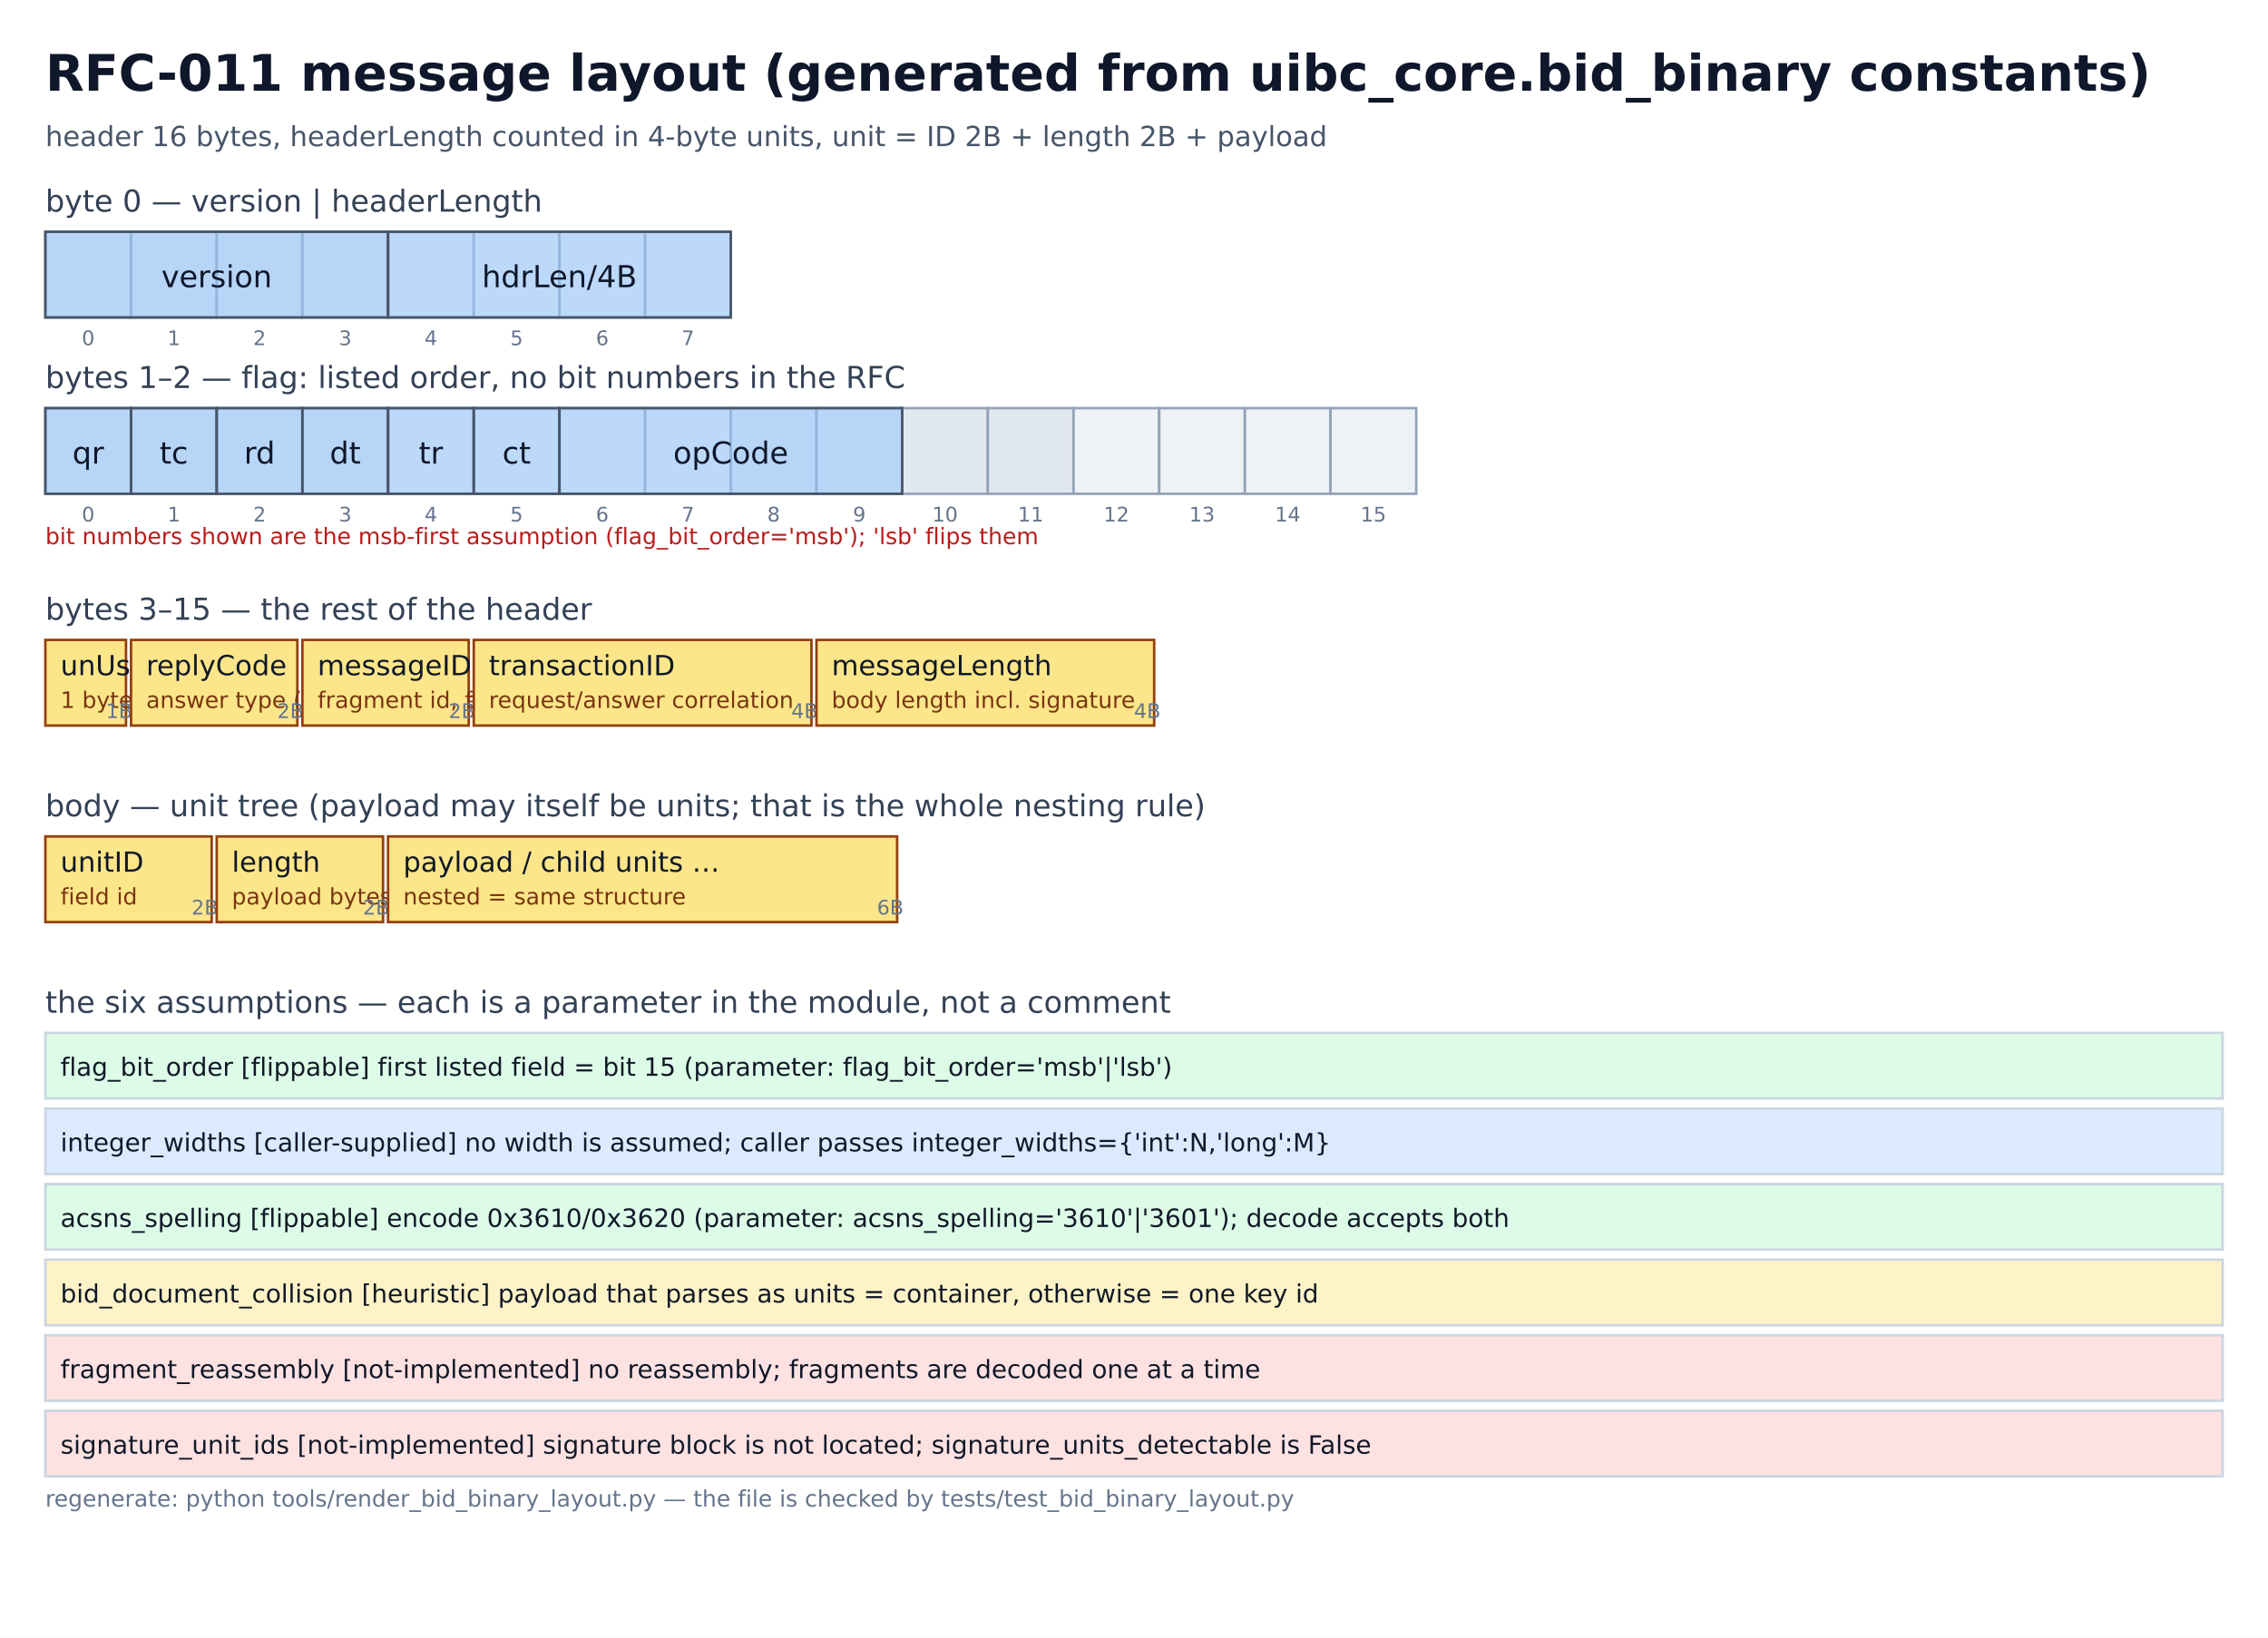
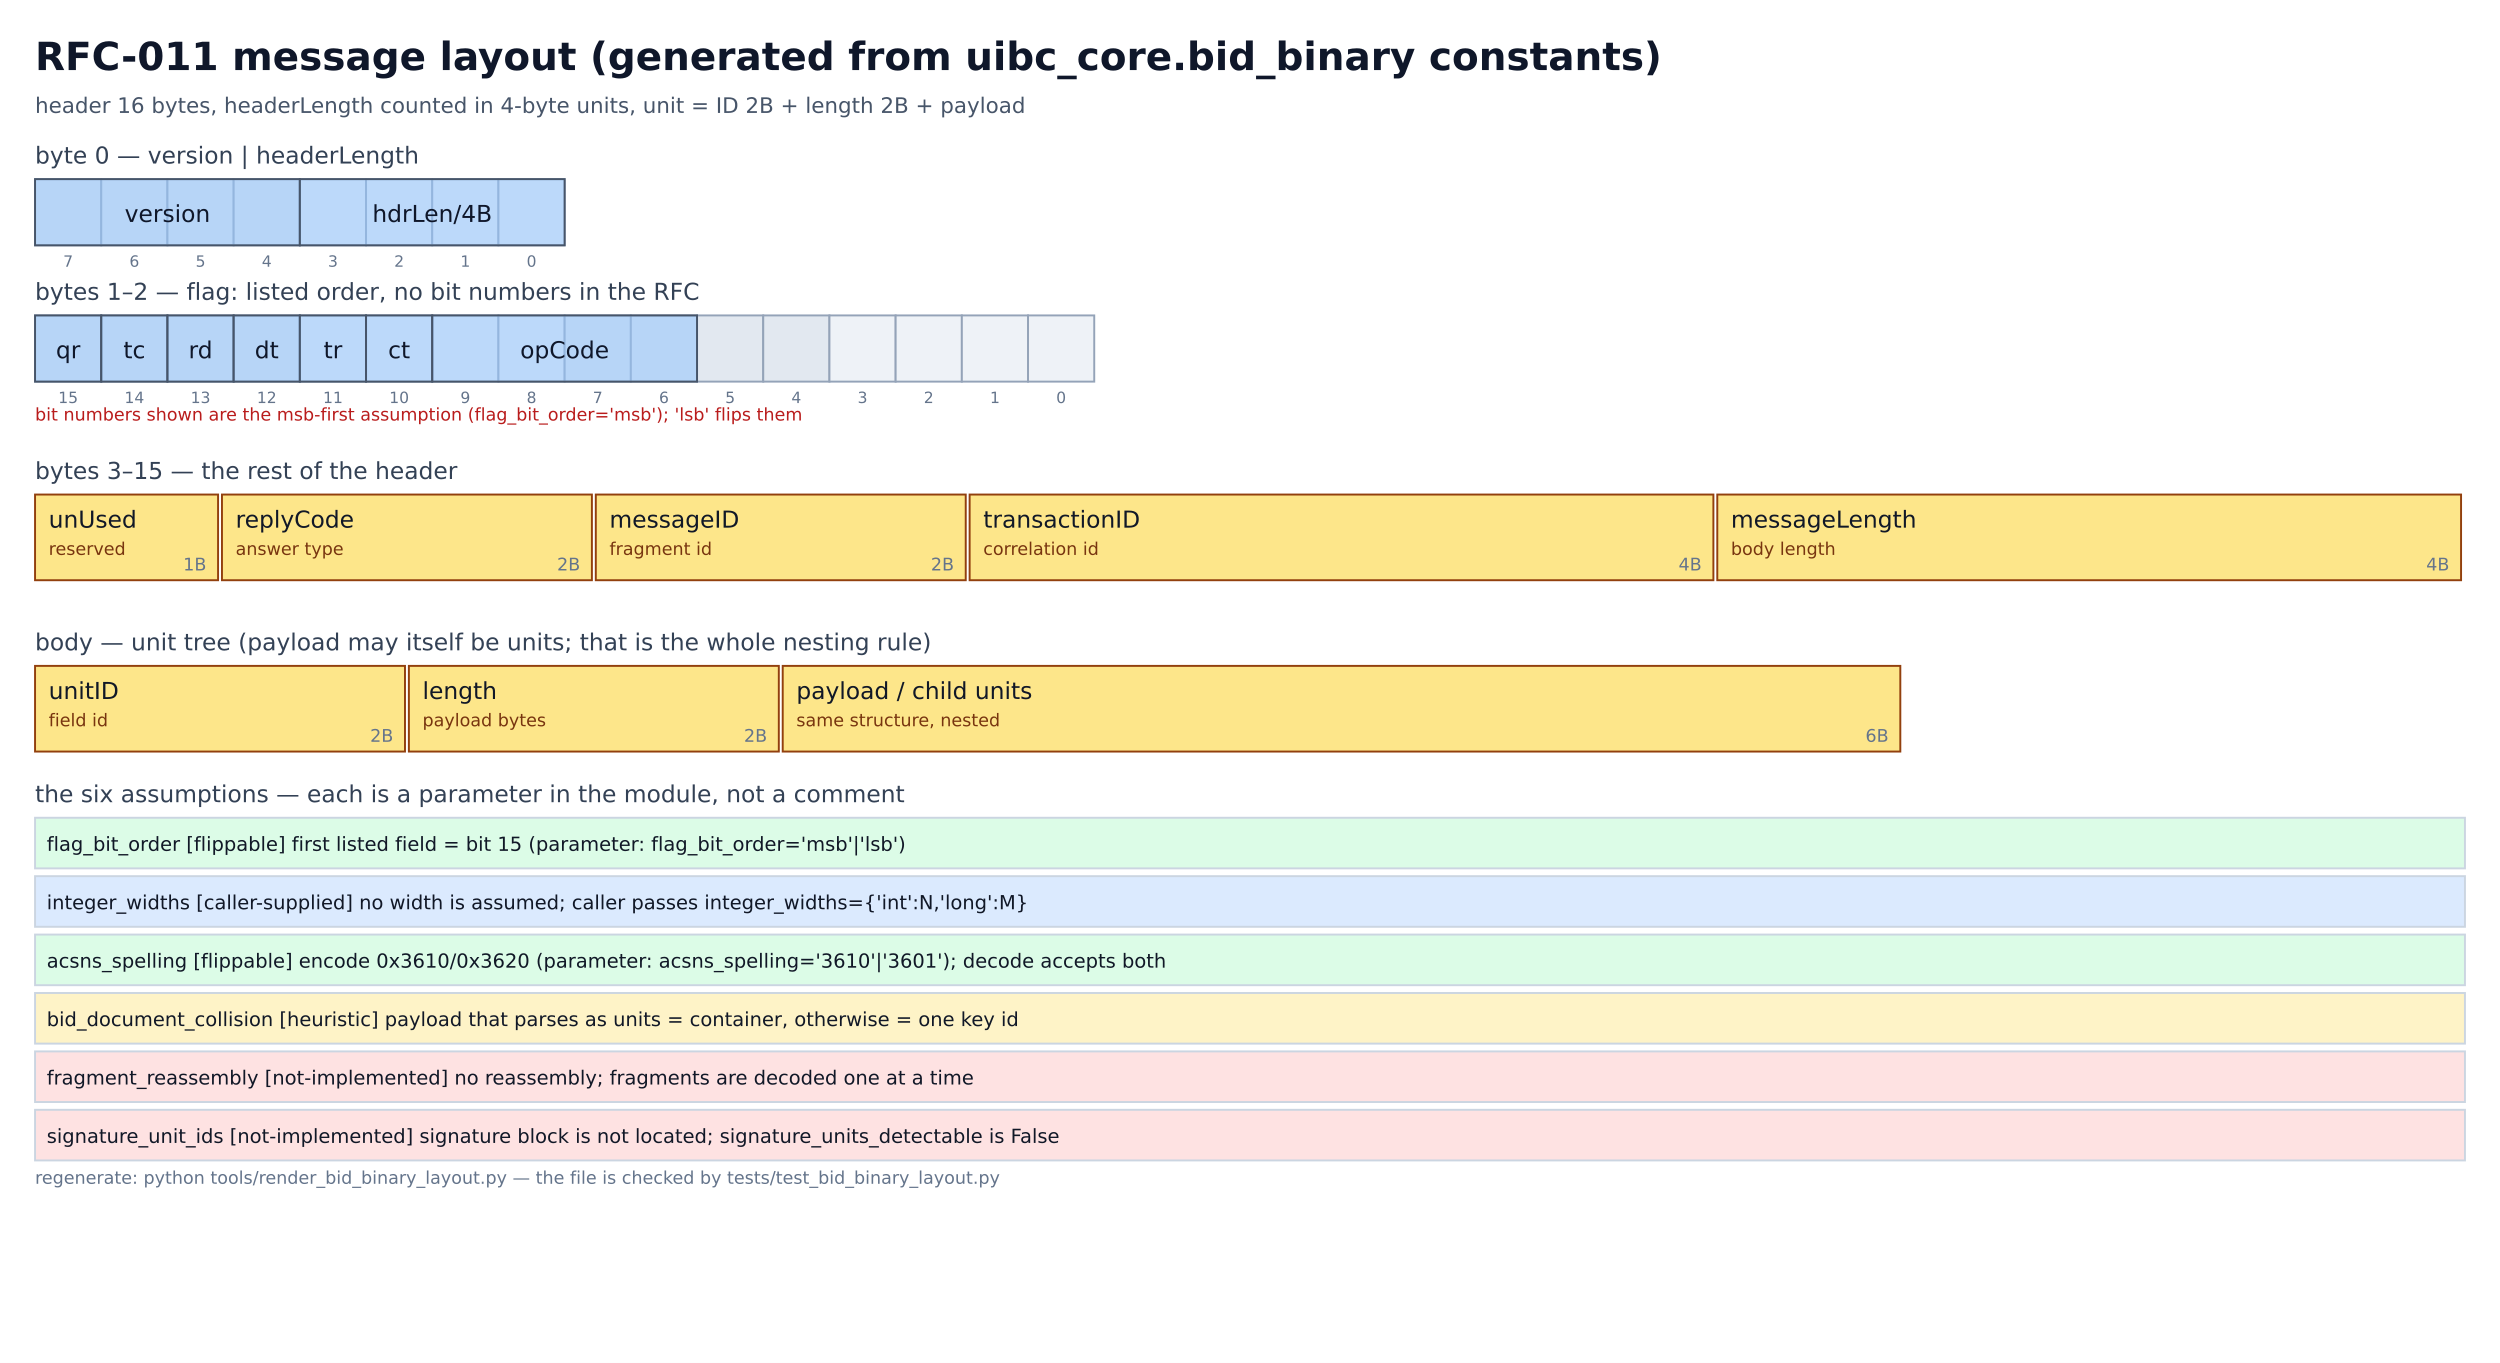
- <svg xmlns="http://www.w3.org/2000/svg" width="900" height="650" viewBox="0 0 900 650">
+ <svg xmlns="http://www.w3.org/2000/svg" width="1284" height="700" viewBox="0 0 1284 700">
  <rect width="100%" height="100%" fill="#ffffff" />
  <text x="18" y="36" font-family="DejaVu Sans, Segoe UI, sans-serif" font-size="20" font-weight="600" fill="#0f172a">RFC-011 message layout (generated from uibc_core.bid_binary constants)</text>
  <text x="18" y="58" font-family="DejaVu Sans, Segoe UI, sans-serif" font-size="11" fill="#475569">header 16 bytes, headerLength counted in 4-byte units, unit = ID 2B + length 2B + payload</text>
  <text x="18" y="84" font-family="DejaVu Sans, Segoe UI, sans-serif" font-size="12" fill="#334155">byte 0 — version | headerLength</text>
  <rect x="18" y="92" width="34" height="34" fill="#e2e8f0" stroke="#94a3b8" />
  <rect x="52" y="92" width="34" height="34" fill="#e2e8f0" stroke="#94a3b8" />
  <rect x="86" y="92" width="34" height="34" fill="#e2e8f0" stroke="#94a3b8" />
  <rect x="120" y="92" width="34" height="34" fill="#e2e8f0" stroke="#94a3b8" />
  <rect x="154" y="92" width="34" height="34" fill="#eef2f7" stroke="#94a3b8" />
  <rect x="188" y="92" width="34" height="34" fill="#eef2f7" stroke="#94a3b8" />
  <rect x="222" y="92" width="34" height="34" fill="#eef2f7" stroke="#94a3b8" />
  <rect x="256" y="92" width="34" height="34" fill="#eef2f7" stroke="#94a3b8" />
  <rect x="18" y="92" width="136" height="34" fill="#93c5fd" fill-opacity="0.55" stroke="#475569" />
  <text x="86" y="114" font-family="DejaVu Sans, Segoe UI, sans-serif" font-size="12" fill="#0f172a" text-anchor="middle">version</text>
  <rect x="154" y="92" width="136" height="34" fill="#93c5fd" fill-opacity="0.55" stroke="#475569" />
  <text x="222" y="114" font-family="DejaVu Sans, Segoe UI, sans-serif" font-size="12" fill="#0f172a" text-anchor="middle">hdrLen/4B</text>
-   <text x="35" y="137" font-family="DejaVu Sans, Segoe UI, sans-serif" font-size="8" fill="#64748b" text-anchor="middle">0</text>
-   <text x="69" y="137" font-family="DejaVu Sans, Segoe UI, sans-serif" font-size="8" fill="#64748b" text-anchor="middle">1</text>
-   <text x="103" y="137" font-family="DejaVu Sans, Segoe UI, sans-serif" font-size="8" fill="#64748b" text-anchor="middle">2</text>
-   <text x="137" y="137" font-family="DejaVu Sans, Segoe UI, sans-serif" font-size="8" fill="#64748b" text-anchor="middle">3</text>
-   <text x="171" y="137" font-family="DejaVu Sans, Segoe UI, sans-serif" font-size="8" fill="#64748b" text-anchor="middle">4</text>
-   <text x="205" y="137" font-family="DejaVu Sans, Segoe UI, sans-serif" font-size="8" fill="#64748b" text-anchor="middle">5</text>
-   <text x="239" y="137" font-family="DejaVu Sans, Segoe UI, sans-serif" font-size="8" fill="#64748b" text-anchor="middle">6</text>
-   <text x="273" y="137" font-family="DejaVu Sans, Segoe UI, sans-serif" font-size="8" fill="#64748b" text-anchor="middle">7</text>
+   <text x="35" y="137" font-family="DejaVu Sans, Segoe UI, sans-serif" font-size="8" fill="#64748b" text-anchor="middle">7</text>
+   <text x="69" y="137" font-family="DejaVu Sans, Segoe UI, sans-serif" font-size="8" fill="#64748b" text-anchor="middle">6</text>
+   <text x="103" y="137" font-family="DejaVu Sans, Segoe UI, sans-serif" font-size="8" fill="#64748b" text-anchor="middle">5</text>
+   <text x="137" y="137" font-family="DejaVu Sans, Segoe UI, sans-serif" font-size="8" fill="#64748b" text-anchor="middle">4</text>
+   <text x="171" y="137" font-family="DejaVu Sans, Segoe UI, sans-serif" font-size="8" fill="#64748b" text-anchor="middle">3</text>
+   <text x="205" y="137" font-family="DejaVu Sans, Segoe UI, sans-serif" font-size="8" fill="#64748b" text-anchor="middle">2</text>
+   <text x="239" y="137" font-family="DejaVu Sans, Segoe UI, sans-serif" font-size="8" fill="#64748b" text-anchor="middle">1</text>
+   <text x="273" y="137" font-family="DejaVu Sans, Segoe UI, sans-serif" font-size="8" fill="#64748b" text-anchor="middle">0</text>
  <text x="18" y="154" font-family="DejaVu Sans, Segoe UI, sans-serif" font-size="12" fill="#334155">bytes 1–2 — flag: listed order, no bit numbers in the RFC</text>
  <rect x="18" y="162" width="34" height="34" fill="#e2e8f0" stroke="#94a3b8" />
  <rect x="52" y="162" width="34" height="34" fill="#e2e8f0" stroke="#94a3b8" />
  <rect x="86" y="162" width="34" height="34" fill="#e2e8f0" stroke="#94a3b8" />
  <rect x="120" y="162" width="34" height="34" fill="#e2e8f0" stroke="#94a3b8" />
  <rect x="154" y="162" width="34" height="34" fill="#eef2f7" stroke="#94a3b8" />
  <rect x="188" y="162" width="34" height="34" fill="#eef2f7" stroke="#94a3b8" />
  <rect x="222" y="162" width="34" height="34" fill="#eef2f7" stroke="#94a3b8" />
  <rect x="256" y="162" width="34" height="34" fill="#eef2f7" stroke="#94a3b8" />
  <rect x="290" y="162" width="34" height="34" fill="#e2e8f0" stroke="#94a3b8" />
  <rect x="324" y="162" width="34" height="34" fill="#e2e8f0" stroke="#94a3b8" />
  <rect x="358" y="162" width="34" height="34" fill="#e2e8f0" stroke="#94a3b8" />
  <rect x="392" y="162" width="34" height="34" fill="#e2e8f0" stroke="#94a3b8" />
  <rect x="426" y="162" width="34" height="34" fill="#eef2f7" stroke="#94a3b8" />
  <rect x="460" y="162" width="34" height="34" fill="#eef2f7" stroke="#94a3b8" />
  <rect x="494" y="162" width="34" height="34" fill="#eef2f7" stroke="#94a3b8" />
  <rect x="528" y="162" width="34" height="34" fill="#eef2f7" stroke="#94a3b8" />
  <rect x="18" y="162" width="34" height="34" fill="#93c5fd" fill-opacity="0.55" stroke="#475569" />
  <text x="35" y="184" font-family="DejaVu Sans, Segoe UI, sans-serif" font-size="12" fill="#0f172a" text-anchor="middle">qr</text>
  <rect x="52" y="162" width="34" height="34" fill="#93c5fd" fill-opacity="0.55" stroke="#475569" />
  <text x="69" y="184" font-family="DejaVu Sans, Segoe UI, sans-serif" font-size="12" fill="#0f172a" text-anchor="middle">tc</text>
  <rect x="86" y="162" width="34" height="34" fill="#93c5fd" fill-opacity="0.55" stroke="#475569" />
  <text x="103" y="184" font-family="DejaVu Sans, Segoe UI, sans-serif" font-size="12" fill="#0f172a" text-anchor="middle">rd</text>
  <rect x="120" y="162" width="34" height="34" fill="#93c5fd" fill-opacity="0.55" stroke="#475569" />
  <text x="137" y="184" font-family="DejaVu Sans, Segoe UI, sans-serif" font-size="12" fill="#0f172a" text-anchor="middle">dt</text>
  <rect x="154" y="162" width="34" height="34" fill="#93c5fd" fill-opacity="0.55" stroke="#475569" />
  <text x="171" y="184" font-family="DejaVu Sans, Segoe UI, sans-serif" font-size="12" fill="#0f172a" text-anchor="middle">tr</text>
  <rect x="188" y="162" width="34" height="34" fill="#93c5fd" fill-opacity="0.55" stroke="#475569" />
  <text x="205" y="184" font-family="DejaVu Sans, Segoe UI, sans-serif" font-size="12" fill="#0f172a" text-anchor="middle">ct</text>
  <rect x="222" y="162" width="136" height="34" fill="#93c5fd" fill-opacity="0.55" stroke="#475569" />
  <text x="290" y="184" font-family="DejaVu Sans, Segoe UI, sans-serif" font-size="12" fill="#0f172a" text-anchor="middle">opCode</text>
-   <text x="35" y="207" font-family="DejaVu Sans, Segoe UI, sans-serif" font-size="8" fill="#64748b" text-anchor="middle">0</text>
-   <text x="69" y="207" font-family="DejaVu Sans, Segoe UI, sans-serif" font-size="8" fill="#64748b" text-anchor="middle">1</text>
-   <text x="103" y="207" font-family="DejaVu Sans, Segoe UI, sans-serif" font-size="8" fill="#64748b" text-anchor="middle">2</text>
-   <text x="137" y="207" font-family="DejaVu Sans, Segoe UI, sans-serif" font-size="8" fill="#64748b" text-anchor="middle">3</text>
-   <text x="171" y="207" font-family="DejaVu Sans, Segoe UI, sans-serif" font-size="8" fill="#64748b" text-anchor="middle">4</text>
-   <text x="205" y="207" font-family="DejaVu Sans, Segoe UI, sans-serif" font-size="8" fill="#64748b" text-anchor="middle">5</text>
-   <text x="239" y="207" font-family="DejaVu Sans, Segoe UI, sans-serif" font-size="8" fill="#64748b" text-anchor="middle">6</text>
-   <text x="273" y="207" font-family="DejaVu Sans, Segoe UI, sans-serif" font-size="8" fill="#64748b" text-anchor="middle">7</text>
-   <text x="307" y="207" font-family="DejaVu Sans, Segoe UI, sans-serif" font-size="8" fill="#64748b" text-anchor="middle">8</text>
-   <text x="341" y="207" font-family="DejaVu Sans, Segoe UI, sans-serif" font-size="8" fill="#64748b" text-anchor="middle">9</text>
-   <text x="375" y="207" font-family="DejaVu Sans, Segoe UI, sans-serif" font-size="8" fill="#64748b" text-anchor="middle">10</text>
-   <text x="409" y="207" font-family="DejaVu Sans, Segoe UI, sans-serif" font-size="8" fill="#64748b" text-anchor="middle">11</text>
-   <text x="443" y="207" font-family="DejaVu Sans, Segoe UI, sans-serif" font-size="8" fill="#64748b" text-anchor="middle">12</text>
-   <text x="477" y="207" font-family="DejaVu Sans, Segoe UI, sans-serif" font-size="8" fill="#64748b" text-anchor="middle">13</text>
-   <text x="511" y="207" font-family="DejaVu Sans, Segoe UI, sans-serif" font-size="8" fill="#64748b" text-anchor="middle">14</text>
-   <text x="545" y="207" font-family="DejaVu Sans, Segoe UI, sans-serif" font-size="8" fill="#64748b" text-anchor="middle">15</text>
+   <text x="35" y="207" font-family="DejaVu Sans, Segoe UI, sans-serif" font-size="8" fill="#64748b" text-anchor="middle">15</text>
+   <text x="69" y="207" font-family="DejaVu Sans, Segoe UI, sans-serif" font-size="8" fill="#64748b" text-anchor="middle">14</text>
+   <text x="103" y="207" font-family="DejaVu Sans, Segoe UI, sans-serif" font-size="8" fill="#64748b" text-anchor="middle">13</text>
+   <text x="137" y="207" font-family="DejaVu Sans, Segoe UI, sans-serif" font-size="8" fill="#64748b" text-anchor="middle">12</text>
+   <text x="171" y="207" font-family="DejaVu Sans, Segoe UI, sans-serif" font-size="8" fill="#64748b" text-anchor="middle">11</text>
+   <text x="205" y="207" font-family="DejaVu Sans, Segoe UI, sans-serif" font-size="8" fill="#64748b" text-anchor="middle">10</text>
+   <text x="239" y="207" font-family="DejaVu Sans, Segoe UI, sans-serif" font-size="8" fill="#64748b" text-anchor="middle">9</text>
+   <text x="273" y="207" font-family="DejaVu Sans, Segoe UI, sans-serif" font-size="8" fill="#64748b" text-anchor="middle">8</text>
+   <text x="307" y="207" font-family="DejaVu Sans, Segoe UI, sans-serif" font-size="8" fill="#64748b" text-anchor="middle">7</text>
+   <text x="341" y="207" font-family="DejaVu Sans, Segoe UI, sans-serif" font-size="8" fill="#64748b" text-anchor="middle">6</text>
+   <text x="375" y="207" font-family="DejaVu Sans, Segoe UI, sans-serif" font-size="8" fill="#64748b" text-anchor="middle">5</text>
+   <text x="409" y="207" font-family="DejaVu Sans, Segoe UI, sans-serif" font-size="8" fill="#64748b" text-anchor="middle">4</text>
+   <text x="443" y="207" font-family="DejaVu Sans, Segoe UI, sans-serif" font-size="8" fill="#64748b" text-anchor="middle">3</text>
+   <text x="477" y="207" font-family="DejaVu Sans, Segoe UI, sans-serif" font-size="8" fill="#64748b" text-anchor="middle">2</text>
+   <text x="511" y="207" font-family="DejaVu Sans, Segoe UI, sans-serif" font-size="8" fill="#64748b" text-anchor="middle">1</text>
+   <text x="545" y="207" font-family="DejaVu Sans, Segoe UI, sans-serif" font-size="8" fill="#64748b" text-anchor="middle">0</text>
  <text x="18" y="216" font-family="DejaVu Sans, Segoe UI, sans-serif" font-size="9" fill="#b91c1c">bit numbers shown are the msb-first assumption (flag_bit_order='msb'); 'lsb' flips them</text>
  <text x="18" y="246" font-family="DejaVu Sans, Segoe UI, sans-serif" font-size="12" fill="#334155">bytes 3–15 — the rest of the header</text>
-   <rect x="18" y="254" width="32" height="34" fill="#fde68a" stroke="#92400e" />
-   <text x="24" y="268" font-family="DejaVu Sans, Segoe UI, sans-serif" font-size="11" fill="#111827">unUsed</text>
-   <text x="24" y="281" font-family="DejaVu Sans, Segoe UI, sans-serif" font-size="9" fill="#78350f">1 byte, reserved</text>
-   <text x="42" y="285" font-family="DejaVu Sans, Segoe UI, sans-serif" font-size="8" fill="#64748b">1B</text>
-   <rect x="52" y="254" width="66" height="34" fill="#fde68a" stroke="#92400e" />
-   <text x="58" y="268" font-family="DejaVu Sans, Segoe UI, sans-serif" font-size="11" fill="#111827">replyCode</text>
-   <text x="58" y="281" font-family="DejaVu Sans, Segoe UI, sans-serif" font-size="9" fill="#78350f">answer type (§5.1.2.1.2 table)</text>
-   <text x="110" y="285" font-family="DejaVu Sans, Segoe UI, sans-serif" font-size="8" fill="#64748b">2B</text>
-   <rect x="120" y="254" width="66" height="34" fill="#fde68a" stroke="#92400e" />
-   <text x="126" y="268" font-family="DejaVu Sans, Segoe UI, sans-serif" font-size="11" fill="#111827">messageID</text>
-   <text x="126" y="281" font-family="DejaVu Sans, Segoe UI, sans-serif" font-size="9" fill="#78350f">fragment id, first = 1</text>
-   <text x="178" y="285" font-family="DejaVu Sans, Segoe UI, sans-serif" font-size="8" fill="#64748b">2B</text>
-   <rect x="188" y="254" width="134" height="34" fill="#fde68a" stroke="#92400e" />
-   <text x="194" y="268" font-family="DejaVu Sans, Segoe UI, sans-serif" font-size="11" fill="#111827">transactionID</text>
-   <text x="194" y="281" font-family="DejaVu Sans, Segoe UI, sans-serif" font-size="9" fill="#78350f">request/answer correlation</text>
-   <text x="314" y="285" font-family="DejaVu Sans, Segoe UI, sans-serif" font-size="8" fill="#64748b">4B</text>
-   <rect x="324" y="254" width="134" height="34" fill="#fde68a" stroke="#92400e" />
-   <text x="330" y="268" font-family="DejaVu Sans, Segoe UI, sans-serif" font-size="11" fill="#111827">messageLength</text>
-   <text x="330" y="281" font-family="DejaVu Sans, Segoe UI, sans-serif" font-size="9" fill="#78350f">body length incl. signature</text>
-   <text x="450" y="285" font-family="DejaVu Sans, Segoe UI, sans-serif" font-size="8" fill="#64748b">4B</text>
-   <text x="18" y="324" font-family="DejaVu Sans, Segoe UI, sans-serif" font-size="12" fill="#334155">body — unit tree (payload may itself be units; that is the whole nesting rule)</text>
-   <rect x="18" y="332" width="66" height="34" fill="#fde68a" stroke="#92400e" />
-   <text x="24" y="346" font-family="DejaVu Sans, Segoe UI, sans-serif" font-size="11" fill="#111827">unitID</text>
-   <text x="24" y="359" font-family="DejaVu Sans, Segoe UI, sans-serif" font-size="9" fill="#78350f">field id</text>
-   <text x="76" y="363" font-family="DejaVu Sans, Segoe UI, sans-serif" font-size="8" fill="#64748b">2B</text>
-   <rect x="86" y="332" width="66" height="34" fill="#fde68a" stroke="#92400e" />
-   <text x="92" y="346" font-family="DejaVu Sans, Segoe UI, sans-serif" font-size="11" fill="#111827">length</text>
-   <text x="92" y="359" font-family="DejaVu Sans, Segoe UI, sans-serif" font-size="9" fill="#78350f">payload bytes</text>
-   <text x="144" y="363" font-family="DejaVu Sans, Segoe UI, sans-serif" font-size="8" fill="#64748b">2B</text>
-   <rect x="154" y="332" width="202" height="34" fill="#fde68a" stroke="#92400e" />
-   <text x="160" y="346" font-family="DejaVu Sans, Segoe UI, sans-serif" font-size="11" fill="#111827">payload / child units …</text>
-   <text x="160" y="359" font-family="DejaVu Sans, Segoe UI, sans-serif" font-size="9" fill="#78350f">nested = same structure</text>
-   <text x="348" y="363" font-family="DejaVu Sans, Segoe UI, sans-serif" font-size="8" fill="#64748b">6B</text>
-   <text x="18" y="402" font-family="DejaVu Sans, Segoe UI, sans-serif" font-size="12" fill="#334155">the six assumptions — each is a parameter in the module, not a comment</text>
-   <rect x="18" y="410" width="864" height="26" fill="#dcfce7" stroke="#cbd5e1" />
-   <text x="24" y="427" font-family="DejaVu Sans, Segoe UI, sans-serif" font-size="10" fill="#111827">flag_bit_order [flippable] first listed field = bit 15 (parameter: flag_bit_order='msb'|'lsb')</text>
-   <rect x="18" y="440" width="864" height="26" fill="#dbeafe" stroke="#cbd5e1" />
-   <text x="24" y="457" font-family="DejaVu Sans, Segoe UI, sans-serif" font-size="10" fill="#111827">integer_widths [caller-supplied] no width is assumed; caller passes integer_widths={'int':N,'long':M}</text>
-   <rect x="18" y="470" width="864" height="26" fill="#dcfce7" stroke="#cbd5e1" />
-   <text x="24" y="487" font-family="DejaVu Sans, Segoe UI, sans-serif" font-size="10" fill="#111827">acsns_spelling [flippable] encode 0x3610/0x3620 (parameter: acsns_spelling='3610'|'3601'); decode accepts both</text>
-   <rect x="18" y="500" width="864" height="26" fill="#fef3c7" stroke="#cbd5e1" />
-   <text x="24" y="517" font-family="DejaVu Sans, Segoe UI, sans-serif" font-size="10" fill="#111827">bid_document_collision [heuristic] payload that parses as units = container, otherwise = one key id</text>
-   <rect x="18" y="530" width="864" height="26" fill="#fee2e2" stroke="#cbd5e1" />
-   <text x="24" y="547" font-family="DejaVu Sans, Segoe UI, sans-serif" font-size="10" fill="#111827">fragment_reassembly [not-implemented] no reassembly; fragments are decoded one at a time</text>
-   <rect x="18" y="560" width="864" height="26" fill="#fee2e2" stroke="#cbd5e1" />
-   <text x="24" y="577" font-family="DejaVu Sans, Segoe UI, sans-serif" font-size="10" fill="#111827">signature_unit_ids [not-implemented] signature block is not located; signature_units_detectable is False</text>
-   <text x="18" y="598" font-family="DejaVu Sans, Segoe UI, sans-serif" font-size="9" fill="#64748b">regenerate: python tools/render_bid_binary_layout.py — the file is checked by tests/test_bid_binary_layout.py</text>
+   <rect x="18" y="254" width="94" height="44" fill="#fde68a" stroke="#92400e" />
+   <text x="25" y="271" font-family="DejaVu Sans, Segoe UI, sans-serif" font-size="12" fill="#111827">unUsed</text>
+   <text x="25" y="285" font-family="DejaVu Sans, Segoe UI, sans-serif" font-size="9" fill="#78350f">reserved</text>
+   <text x="106" y="293" font-family="DejaVu Sans, Segoe UI, sans-serif" font-size="9" fill="#64748b" text-anchor="end">1B</text>
+   <rect x="114" y="254" width="190" height="44" fill="#fde68a" stroke="#92400e" />
+   <text x="121" y="271" font-family="DejaVu Sans, Segoe UI, sans-serif" font-size="12" fill="#111827">replyCode</text>
+   <text x="121" y="285" font-family="DejaVu Sans, Segoe UI, sans-serif" font-size="9" fill="#78350f">answer type</text>
+   <text x="298" y="293" font-family="DejaVu Sans, Segoe UI, sans-serif" font-size="9" fill="#64748b" text-anchor="end">2B</text>
+   <rect x="306" y="254" width="190" height="44" fill="#fde68a" stroke="#92400e" />
+   <text x="313" y="271" font-family="DejaVu Sans, Segoe UI, sans-serif" font-size="12" fill="#111827">messageID</text>
+   <text x="313" y="285" font-family="DejaVu Sans, Segoe UI, sans-serif" font-size="9" fill="#78350f">fragment id</text>
+   <text x="490" y="293" font-family="DejaVu Sans, Segoe UI, sans-serif" font-size="9" fill="#64748b" text-anchor="end">2B</text>
+   <rect x="498" y="254" width="382" height="44" fill="#fde68a" stroke="#92400e" />
+   <text x="505" y="271" font-family="DejaVu Sans, Segoe UI, sans-serif" font-size="12" fill="#111827">transactionID</text>
+   <text x="505" y="285" font-family="DejaVu Sans, Segoe UI, sans-serif" font-size="9" fill="#78350f">correlation id</text>
+   <text x="874" y="293" font-family="DejaVu Sans, Segoe UI, sans-serif" font-size="9" fill="#64748b" text-anchor="end">4B</text>
+   <rect x="882" y="254" width="382" height="44" fill="#fde68a" stroke="#92400e" />
+   <text x="889" y="271" font-family="DejaVu Sans, Segoe UI, sans-serif" font-size="12" fill="#111827">messageLength</text>
+   <text x="889" y="285" font-family="DejaVu Sans, Segoe UI, sans-serif" font-size="9" fill="#78350f">body length</text>
+   <text x="1258" y="293" font-family="DejaVu Sans, Segoe UI, sans-serif" font-size="9" fill="#64748b" text-anchor="end">4B</text>
+   <text x="18" y="334" font-family="DejaVu Sans, Segoe UI, sans-serif" font-size="12" fill="#334155">body — unit tree (payload may itself be units; that is the whole nesting rule)</text>
+   <rect x="18" y="342" width="190" height="44" fill="#fde68a" stroke="#92400e" />
+   <text x="25" y="359" font-family="DejaVu Sans, Segoe UI, sans-serif" font-size="12" fill="#111827">unitID</text>
+   <text x="25" y="373" font-family="DejaVu Sans, Segoe UI, sans-serif" font-size="9" fill="#78350f">field id</text>
+   <text x="202" y="381" font-family="DejaVu Sans, Segoe UI, sans-serif" font-size="9" fill="#64748b" text-anchor="end">2B</text>
+   <rect x="210" y="342" width="190" height="44" fill="#fde68a" stroke="#92400e" />
+   <text x="217" y="359" font-family="DejaVu Sans, Segoe UI, sans-serif" font-size="12" fill="#111827">length</text>
+   <text x="217" y="373" font-family="DejaVu Sans, Segoe UI, sans-serif" font-size="9" fill="#78350f">payload bytes</text>
+   <text x="394" y="381" font-family="DejaVu Sans, Segoe UI, sans-serif" font-size="9" fill="#64748b" text-anchor="end">2B</text>
+   <rect x="402" y="342" width="574" height="44" fill="#fde68a" stroke="#92400e" />
+   <text x="409" y="359" font-family="DejaVu Sans, Segoe UI, sans-serif" font-size="12" fill="#111827">payload / child units</text>
+   <text x="409" y="373" font-family="DejaVu Sans, Segoe UI, sans-serif" font-size="9" fill="#78350f">same structure, nested</text>
+   <text x="970" y="381" font-family="DejaVu Sans, Segoe UI, sans-serif" font-size="9" fill="#64748b" text-anchor="end">6B</text>
+   <text x="18" y="412" font-family="DejaVu Sans, Segoe UI, sans-serif" font-size="12" fill="#334155">the six assumptions — each is a parameter in the module, not a comment</text>
+   <rect x="18" y="420" width="1248" height="26" fill="#dcfce7" stroke="#cbd5e1" />
+   <text x="24" y="437" font-family="DejaVu Sans, Segoe UI, sans-serif" font-size="10" fill="#111827">flag_bit_order [flippable] first listed field = bit 15 (parameter: flag_bit_order='msb'|'lsb')</text>
+   <rect x="18" y="450" width="1248" height="26" fill="#dbeafe" stroke="#cbd5e1" />
+   <text x="24" y="467" font-family="DejaVu Sans, Segoe UI, sans-serif" font-size="10" fill="#111827">integer_widths [caller-supplied] no width is assumed; caller passes integer_widths={'int':N,'long':M}</text>
+   <rect x="18" y="480" width="1248" height="26" fill="#dcfce7" stroke="#cbd5e1" />
+   <text x="24" y="497" font-family="DejaVu Sans, Segoe UI, sans-serif" font-size="10" fill="#111827">acsns_spelling [flippable] encode 0x3610/0x3620 (parameter: acsns_spelling='3610'|'3601'); decode accepts both</text>
+   <rect x="18" y="510" width="1248" height="26" fill="#fef3c7" stroke="#cbd5e1" />
+   <text x="24" y="527" font-family="DejaVu Sans, Segoe UI, sans-serif" font-size="10" fill="#111827">bid_document_collision [heuristic] payload that parses as units = container, otherwise = one key id</text>
+   <rect x="18" y="540" width="1248" height="26" fill="#fee2e2" stroke="#cbd5e1" />
+   <text x="24" y="557" font-family="DejaVu Sans, Segoe UI, sans-serif" font-size="10" fill="#111827">fragment_reassembly [not-implemented] no reassembly; fragments are decoded one at a time</text>
+   <rect x="18" y="570" width="1248" height="26" fill="#fee2e2" stroke="#cbd5e1" />
+   <text x="24" y="587" font-family="DejaVu Sans, Segoe UI, sans-serif" font-size="10" fill="#111827">signature_unit_ids [not-implemented] signature block is not located; signature_units_detectable is False</text>
+   <text x="18" y="608" font-family="DejaVu Sans, Segoe UI, sans-serif" font-size="9" fill="#64748b">regenerate: python tools/render_bid_binary_layout.py — the file is checked by tests/test_bid_binary_layout.py</text>
</svg>
